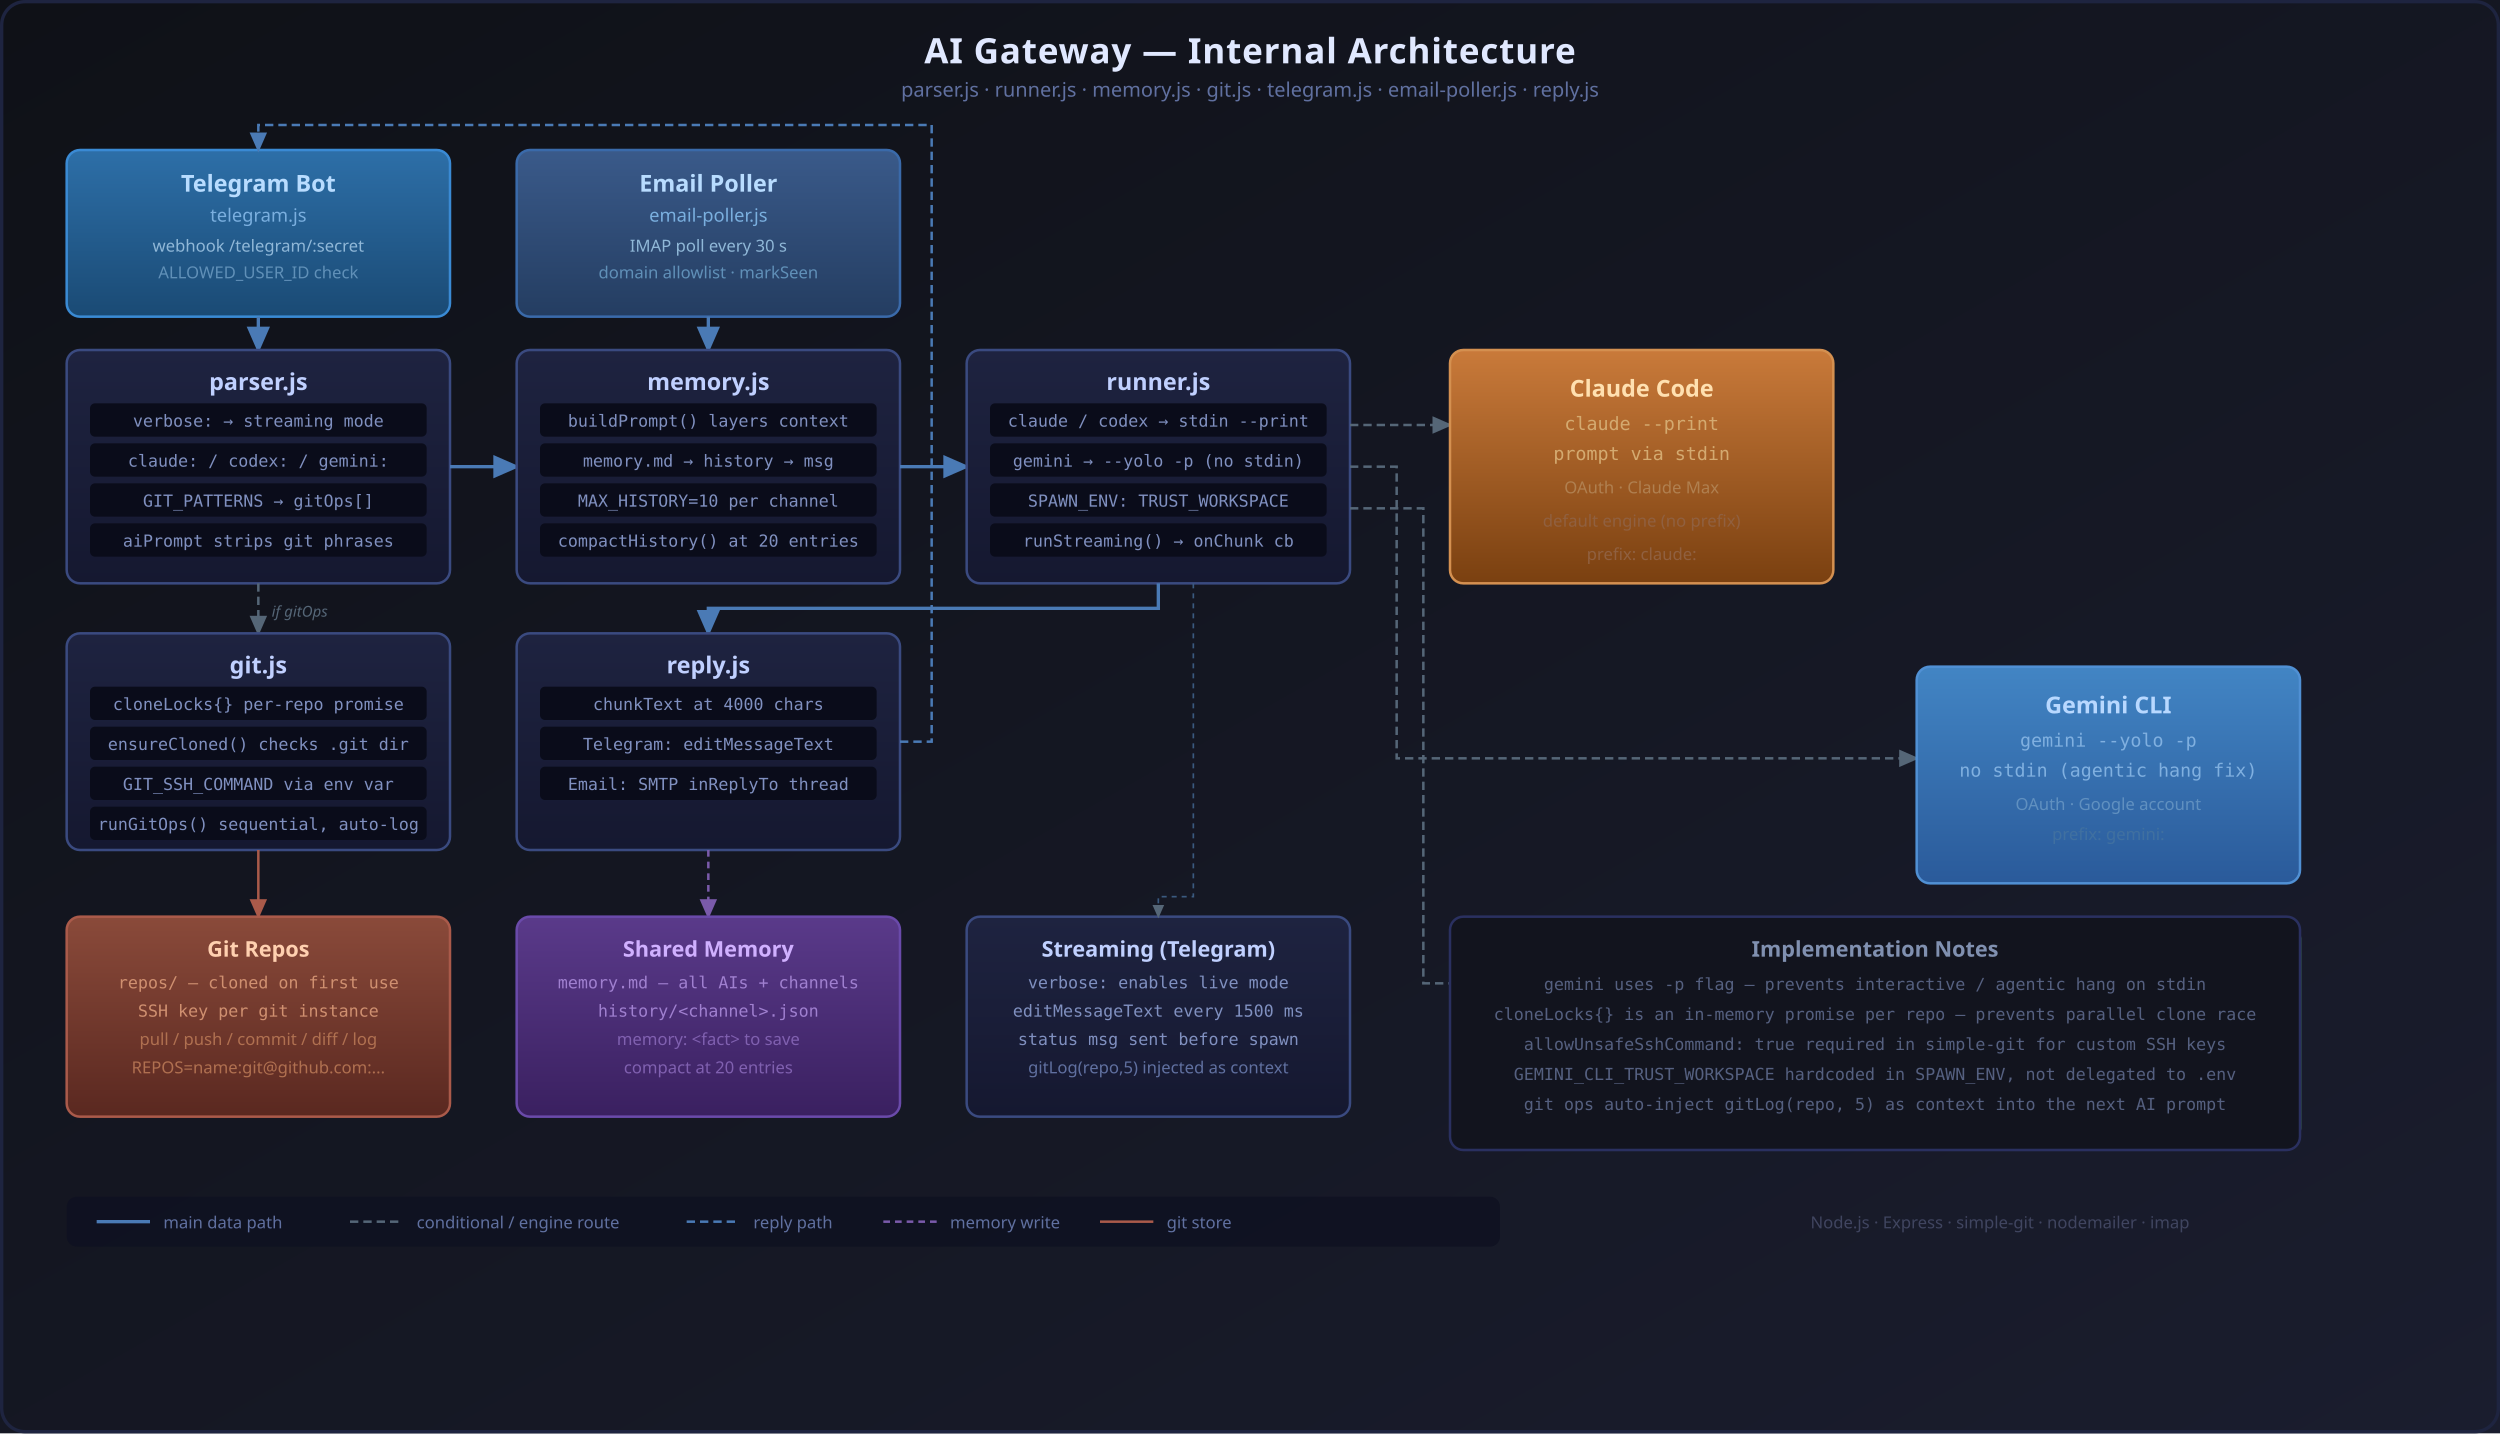
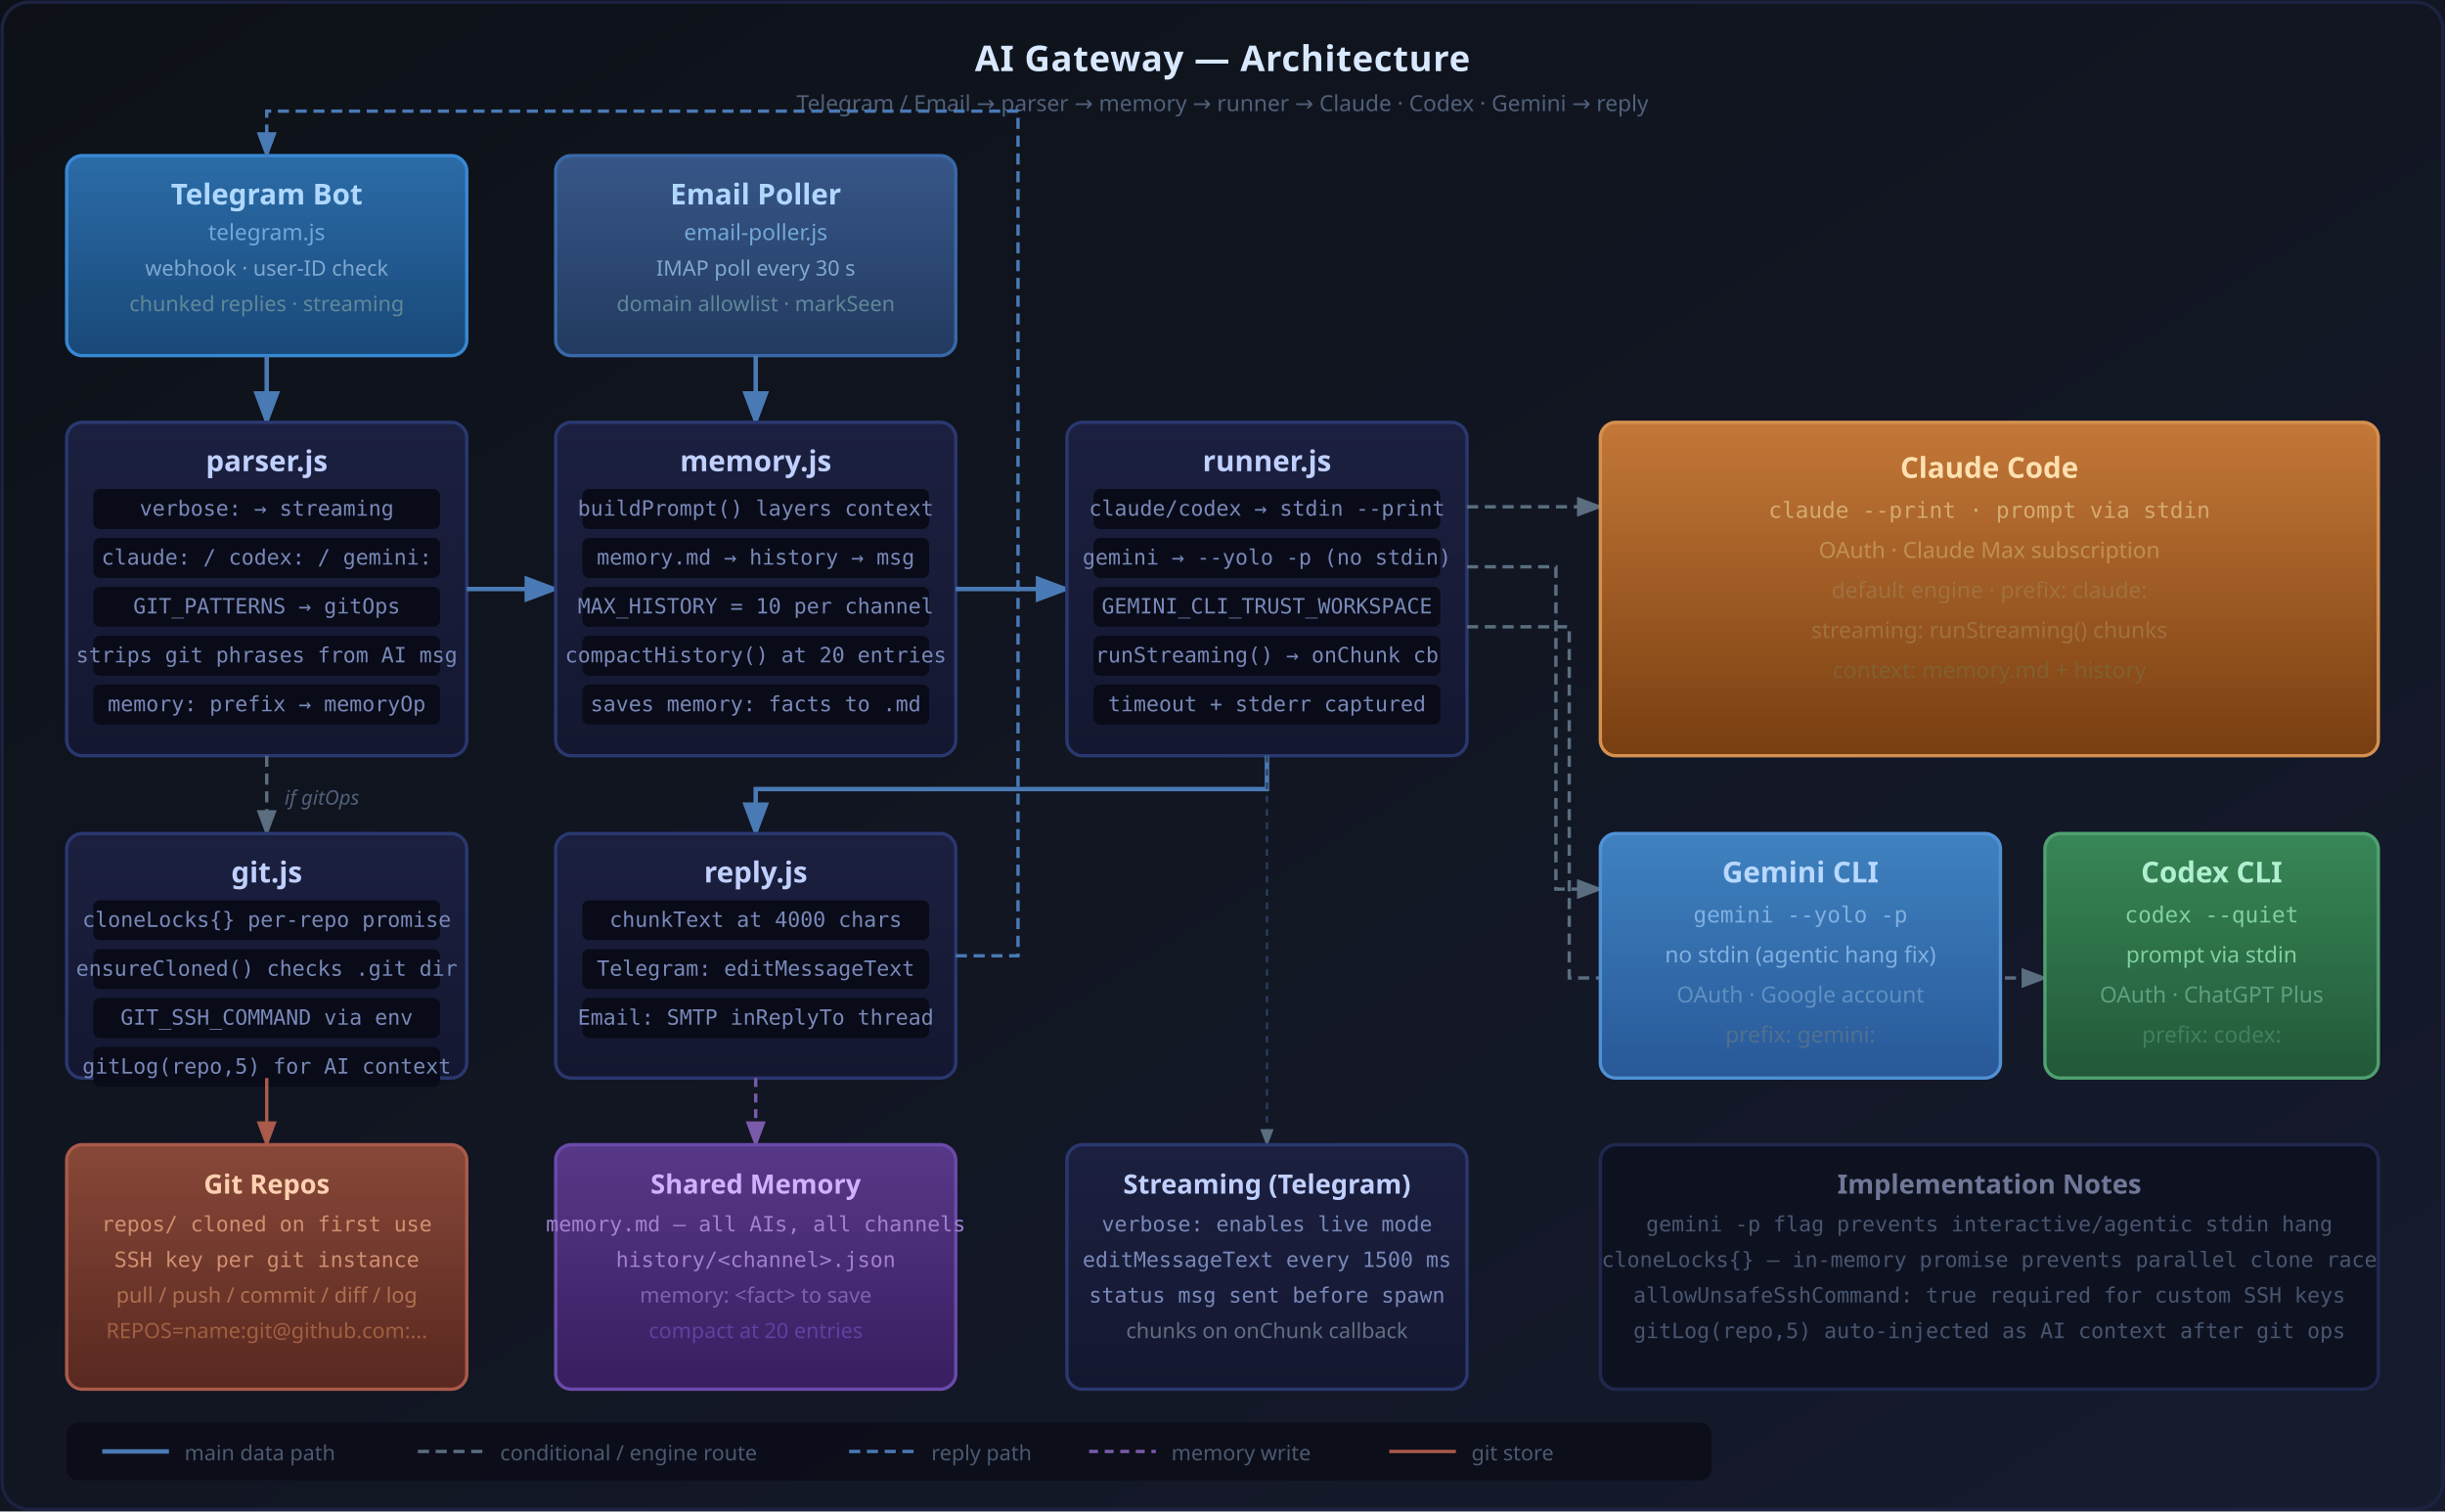
- <svg xmlns="http://www.w3.org/2000/svg" width="1500" height="860" viewBox="0 0 1500 860" font-family="'Segoe UI', system-ui, sans-serif">
+ <svg xmlns="http://www.w3.org/2000/svg" width="1100" height="680" viewBox="0 0 1100 680" font-family="'Segoe UI', system-ui, sans-serif">
  <defs>
    <linearGradient id="bgG" x1="0%" y1="0%" x2="100%" y2="100%">
-       <stop offset="0%" stop-color="#0f1117" />
-       <stop offset="100%" stop-color="#1a1d2e" />
+       <stop offset="0%" stop-color="#0d1117" />
+       <stop offset="100%" stop-color="#161b2e" />
    </linearGradient>
    <linearGradient id="teleG" x1="0%" y1="0%" x2="0%" y2="100%">
-       <stop offset="0%" stop-color="#2d6fa8" />
-       <stop offset="100%" stop-color="#1a4a74" />
+       <stop offset="0%" stop-color="#2b6ca8" />
+       <stop offset="100%" stop-color="#194878" />
    </linearGradient>
    <linearGradient id="emailG" x1="0%" y1="0%" x2="0%" y2="100%">
-       <stop offset="0%" stop-color="#3a5a8a" />
-       <stop offset="100%" stop-color="#243d61" />
+       <stop offset="0%" stop-color="#375688" />
+       <stop offset="100%" stop-color="#223a60" />
    </linearGradient>
    <linearGradient id="coreG" x1="0%" y1="0%" x2="0%" y2="100%">
-       <stop offset="0%" stop-color="#1e2340" />
-       <stop offset="100%" stop-color="#151830" />
+       <stop offset="0%" stop-color="#1c2040" />
+       <stop offset="100%" stop-color="#141730" />
    </linearGradient>
    <linearGradient id="claudeG" x1="0%" y1="0%" x2="0%" y2="100%">
-       <stop offset="0%" stop-color="#c97a3a" />
-       <stop offset="100%" stop-color="#7a4010" />
+       <stop offset="0%" stop-color="#c47838" />
+       <stop offset="100%" stop-color="#783e10" />
    </linearGradient>
    <linearGradient id="geminiG" x1="0%" y1="0%" x2="0%" y2="100%">
-       <stop offset="0%" stop-color="#4285c4" />
-       <stop offset="100%" stop-color="#2a5a9a" />
+       <stop offset="0%" stop-color="#3f82c0" />
+       <stop offset="100%" stop-color="#285898" />
    </linearGradient>
    <linearGradient id="codexG" x1="0%" y1="0%" x2="0%" y2="100%">
-       <stop offset="0%" stop-color="#3a8a5a" />
-       <stop offset="100%" stop-color="#245a38" />
+       <stop offset="0%" stop-color="#388758" />
+       <stop offset="100%" stop-color="#225838" />
    </linearGradient>
    <linearGradient id="memG" x1="0%" y1="0%" x2="0%" y2="100%">
-       <stop offset="0%" stop-color="#5a3a8a" />
-       <stop offset="100%" stop-color="#3a2060" />
+       <stop offset="0%" stop-color="#583888" />
+       <stop offset="100%" stop-color="#381e60" />
    </linearGradient>
    <linearGradient id="gitG" x1="0%" y1="0%" x2="0%" y2="100%">
-       <stop offset="0%" stop-color="#8a4a3a" />
-       <stop offset="100%" stop-color="#5a2820" />
+       <stop offset="0%" stop-color="#884838" />
+       <stop offset="100%" stop-color="#582820" />
    </linearGradient>
-     <marker id="ab" markerWidth="8" markerHeight="7" refX="7" refY="3.5" orient="auto">
-       <path d="M0,0 L0,7 L8,3.5 z" fill="#4a7ab5" />
+     <marker id="ab" markerWidth="8" markerHeight="6" refX="7" refY="3" orient="auto">
+       <path d="M0,0 L0,6 L8,3 z" fill="#4a7ab5" />
    </marker>
-     <marker id="ag" markerWidth="8" markerHeight="7" refX="7" refY="3.5" orient="auto">
-       <path d="M0,0 L0,7 L8,3.5 z" fill="#556677" />
+     <marker id="ag" markerWidth="8" markerHeight="6" refX="7" refY="3" orient="auto">
+       <path d="M0,0 L0,6 L8,3 z" fill="#5a6e80" />
    </marker>
-     <marker id="apur" markerWidth="8" markerHeight="7" refX="7" refY="3.5" orient="auto">
-       <path d="M0,0 L0,7 L8,3.5 z" fill="#7a5aaa" />
+     <marker id="apur" markerWidth="8" markerHeight="6" refX="7" refY="3" orient="auto">
+       <path d="M0,0 L0,6 L8,3 z" fill="#7a5aaa" />
    </marker>
-     <marker id="ared" markerWidth="8" markerHeight="7" refX="7" refY="3.5" orient="auto">
-       <path d="M0,0 L0,7 L8,3.5 z" fill="#aa5a4a" />
+     <marker id="ared" markerWidth="8" markerHeight="6" refX="7" refY="3" orient="auto">
+       <path d="M0,0 L0,6 L8,3 z" fill="#aa5a4a" />
    </marker>
  </defs>
-   <rect width="1500" height="860" fill="url(#bgG)" />
-   <rect x="1" y="1" width="1498" height="858" rx="14" fill="none" stroke="#1e2440" stroke-width="2" />
-   <text x="750" y="38" text-anchor="middle" font-size="21" font-weight="700" fill="#e0e8ff" letter-spacing="0.5">AI Gateway — Internal Architecture</text>
-   <text x="750" y="58" text-anchor="middle" font-size="12" fill="#6070a0">parser.js · runner.js · memory.js · git.js · telegram.js · email-poller.js · reply.js</text>
-   <rect x="40" y="90" width="230" height="100" rx="8" fill="url(#teleG)" stroke="#3a8ad4" stroke-width="1.5" />
-   <text x="155" y="115" text-anchor="middle" font-size="14" font-weight="700" fill="#b8dcff">Telegram Bot</text>
-   <text x="155" y="133" text-anchor="middle" font-size="11" fill="#7aafdf">telegram.js</text>
-   <text x="155" y="151" text-anchor="middle" font-size="10" fill="#90b8d8">webhook /telegram/:secret</text>
-   <text x="155" y="167" text-anchor="middle" font-size="10" fill="#6090b8">ALLOWED_USER_ID check</text>
-   <rect x="310" y="90" width="230" height="100" rx="8" fill="url(#emailG)" stroke="#3a6aaa" stroke-width="1.5" />
-   <text x="425" y="115" text-anchor="middle" font-size="14" font-weight="700" fill="#b8dcff">Email Poller</text>
-   <text x="425" y="133" text-anchor="middle" font-size="11" fill="#7aafdf">email-poller.js</text>
-   <text x="425" y="151" text-anchor="middle" font-size="10" fill="#90b8d8">IMAP poll every 30 s</text>
-   <text x="425" y="167" text-anchor="middle" font-size="10" fill="#6090b8">domain allowlist · markSeen</text>
-   <line x1="155" y1="190" x2="155" y2="210" stroke="#4a7ab5" stroke-width="2" marker-end="url(#ab)" />
-   <line x1="425" y1="190" x2="425" y2="210" stroke="#4a7ab5" stroke-width="2" marker-end="url(#ab)" />
-   <rect x="40" y="210" width="230" height="140" rx="8" fill="url(#coreG)" stroke="#3a4a80" stroke-width="1.5" />
-   <text x="155" y="234" text-anchor="middle" font-size="14" font-weight="700" fill="#c0d0ff">parser.js</text>
-   <rect x="54" y="242" width="202" height="20" rx="3" fill="#0a0c1a" />
-   <text x="155" y="256" text-anchor="middle" font-size="10" fill="#8090c0" font-family="monospace">verbose: → streaming mode</text>
-   <rect x="54" y="266" width="202" height="20" rx="3" fill="#0a0c1a" />
-   <text x="155" y="280" text-anchor="middle" font-size="10" fill="#8090c0" font-family="monospace">claude: / codex: / gemini:</text>
-   <rect x="54" y="290" width="202" height="20" rx="3" fill="#0a0c1a" />
-   <text x="155" y="304" text-anchor="middle" font-size="10" fill="#8090c0" font-family="monospace">GIT_PATTERNS → gitOps[]</text>
-   <rect x="54" y="314" width="202" height="20" rx="3" fill="#0a0c1a" />
-   <text x="155" y="328" text-anchor="middle" font-size="10" fill="#8090c0" font-family="monospace">aiPrompt strips git phrases</text>
-   <line x1="270" y1="280" x2="310" y2="280" stroke="#4a7ab5" stroke-width="2" marker-end="url(#ab)" />
-   <rect x="310" y="210" width="230" height="140" rx="8" fill="url(#coreG)" stroke="#3a4a80" stroke-width="1.5" />
-   <text x="425" y="234" text-anchor="middle" font-size="14" font-weight="700" fill="#c0d0ff">memory.js</text>
-   <rect x="324" y="242" width="202" height="20" rx="3" fill="#0a0c1a" />
-   <text x="425" y="256" text-anchor="middle" font-size="10" fill="#8090c0" font-family="monospace">buildPrompt() layers context</text>
-   <rect x="324" y="266" width="202" height="20" rx="3" fill="#0a0c1a" />
-   <text x="425" y="280" text-anchor="middle" font-size="10" fill="#8090c0" font-family="monospace">memory.md → history → msg</text>
-   <rect x="324" y="290" width="202" height="20" rx="3" fill="#0a0c1a" />
-   <text x="425" y="304" text-anchor="middle" font-size="10" fill="#8090c0" font-family="monospace">MAX_HISTORY=10 per channel</text>
-   <rect x="324" y="314" width="202" height="20" rx="3" fill="#0a0c1a" />
-   <text x="425" y="328" text-anchor="middle" font-size="10" fill="#8090c0" font-family="monospace">compactHistory() at 20 entries</text>
-   <line x1="540" y1="280" x2="580" y2="280" stroke="#4a7ab5" stroke-width="2" marker-end="url(#ab)" />
-   <rect x="580" y="210" width="230" height="140" rx="8" fill="url(#coreG)" stroke="#3a4a80" stroke-width="1.5" />
-   <text x="695" y="234" text-anchor="middle" font-size="14" font-weight="700" fill="#c0d0ff">runner.js</text>
-   <rect x="594" y="242" width="202" height="20" rx="3" fill="#0a0c1a" />
-   <text x="695" y="256" text-anchor="middle" font-size="10" fill="#8090c0" font-family="monospace">claude / codex → stdin --print</text>
-   <rect x="594" y="266" width="202" height="20" rx="3" fill="#0a0c1a" />
-   <text x="695" y="280" text-anchor="middle" font-size="10" fill="#8090c0" font-family="monospace">gemini → --yolo -p (no stdin)</text>
-   <rect x="594" y="290" width="202" height="20" rx="3" fill="#0a0c1a" />
-   <text x="695" y="304" text-anchor="middle" font-size="10" fill="#8090c0" font-family="monospace">SPAWN_ENV: TRUST_WORKSPACE</text>
-   <rect x="594" y="314" width="202" height="20" rx="3" fill="#0a0c1a" />
-   <text x="695" y="328" text-anchor="middle" font-size="10" fill="#8090c0" font-family="monospace">runStreaming() → onChunk cb</text>
-   <line x1="810" y1="255" x2="870" y2="255" stroke="#556677" stroke-width="1.5" stroke-dasharray="5,3" marker-end="url(#ag)" />
-   <polyline points="810,280 838,280 838,455 1150,455" fill="none" stroke="#556677" stroke-width="1.5" stroke-dasharray="5,3" marker-end="url(#ag)" />
-   <polyline points="810,305 854,305 854,590 1150,590" fill="none" stroke="#556677" stroke-width="1.5" stroke-dasharray="5,3" marker-end="url(#ag)" />
-   <polyline points="695,350 695,365 425,365 425,380" fill="none" stroke="#4a7ab5" stroke-width="2" marker-end="url(#ab)" />
-   <rect x="870" y="210" width="230" height="140" rx="8" fill="url(#claudeG)" stroke="#d49050" stroke-width="1.5" />
-   <text x="985" y="238" text-anchor="middle" font-size="14" font-weight="700" fill="#ffe0b0">Claude Code</text>
-   <text x="985" y="258" text-anchor="middle" font-size="11" fill="#d4aa70" font-family="monospace">claude --print</text>
-   <text x="985" y="276" text-anchor="middle" font-size="11" fill="#d4aa70" font-family="monospace">prompt via stdin</text>
-   <text x="985" y="296" text-anchor="middle" font-size="10" fill="#b08050">OAuth · Claude Max</text>
-   <text x="985" y="316" text-anchor="middle" font-size="10" fill="#906040">default engine (no prefix)</text>
-   <text x="985" y="336" text-anchor="middle" font-size="10" fill="#906040">prefix: claude:</text>
-   <line x1="155" y1="350" x2="155" y2="380" stroke="#556677" stroke-width="1.5" stroke-dasharray="5,3" marker-end="url(#ag)" />
-   <text x="163" y="370" font-size="9" fill="#556677" font-style="italic">if gitOps</text>
-   <rect x="40" y="380" width="230" height="130" rx="8" fill="url(#coreG)" stroke="#3a4a80" stroke-width="1.5" />
-   <text x="155" y="404" text-anchor="middle" font-size="14" font-weight="700" fill="#c0d0ff">git.js</text>
-   <rect x="54" y="412" width="202" height="20" rx="3" fill="#0a0c1a" />
-   <text x="155" y="426" text-anchor="middle" font-size="10" fill="#8090c0" font-family="monospace">cloneLocks{} per-repo promise</text>
-   <rect x="54" y="436" width="202" height="20" rx="3" fill="#0a0c1a" />
-   <text x="155" y="450" text-anchor="middle" font-size="10" fill="#8090c0" font-family="monospace">ensureCloned() checks .git dir</text>
-   <rect x="54" y="460" width="202" height="20" rx="3" fill="#0a0c1a" />
-   <text x="155" y="474" text-anchor="middle" font-size="10" fill="#8090c0" font-family="monospace">GIT_SSH_COMMAND via env var</text>
-   <rect x="54" y="484" width="202" height="20" rx="3" fill="#0a0c1a" />
-   <text x="155" y="498" text-anchor="middle" font-size="10" fill="#8090c0" font-family="monospace">runGitOps() sequential, auto-log</text>
-   <rect x="310" y="380" width="230" height="130" rx="8" fill="url(#coreG)" stroke="#3a4a80" stroke-width="1.5" />
-   <text x="425" y="404" text-anchor="middle" font-size="14" font-weight="700" fill="#c0d0ff">reply.js</text>
-   <rect x="324" y="412" width="202" height="20" rx="3" fill="#0a0c1a" />
-   <text x="425" y="426" text-anchor="middle" font-size="10" fill="#8090c0" font-family="monospace">chunkText at 4000 chars</text>
-   <rect x="324" y="436" width="202" height="20" rx="3" fill="#0a0c1a" />
-   <text x="425" y="450" text-anchor="middle" font-size="10" fill="#8090c0" font-family="monospace">Telegram: editMessageText</text>
-   <rect x="324" y="460" width="202" height="20" rx="3" fill="#0a0c1a" />
-   <text x="425" y="474" text-anchor="middle" font-size="10" fill="#8090c0" font-family="monospace">Email: SMTP inReplyTo thread</text>
-   <rect x="1150" y="400" width="230" height="130" rx="8" fill="url(#geminiG)" stroke="#5090d4" stroke-width="1.5" />
-   <text x="1265" y="428" text-anchor="middle" font-size="14" font-weight="700" fill="#b8d8ff">Gemini CLI</text>
-   <text x="1265" y="448" text-anchor="middle" font-size="11" fill="#80b0e0" font-family="monospace">gemini --yolo -p</text>
-   <text x="1265" y="466" text-anchor="middle" font-size="11" fill="#80b0e0" font-family="monospace">no stdin (agentic hang fix)</text>
-   <text x="1265" y="486" text-anchor="middle" font-size="10" fill="#6090c0">OAuth · Google account</text>
-   <text x="1265" y="504" text-anchor="middle" font-size="10" fill="#4070a0">prefix: gemini:</text>
-   <line x1="155" y1="510" x2="155" y2="550" stroke="#aa5a4a" stroke-width="1.5" marker-end="url(#ared)" />
-   <line x1="425" y1="510" x2="425" y2="550" stroke="#7a5aaa" stroke-width="1.5" stroke-dasharray="4,3" marker-end="url(#apur)" />
-   <polyline points="540,445 559,445 559,75 155,75 155,90" fill="none" stroke="#4a7ab5" stroke-width="1.5" stroke-dasharray="5,3" marker-end="url(#ab)" />
-   <rect x="1150" y="555" width="230" height="130" rx="8" fill="url(#codexG)" stroke="#50a070" stroke-width="1.5" />
-   <text x="1265" y="583" text-anchor="middle" font-size="14" font-weight="700" fill="#b0f0d0">Codex CLI</text>
-   <text x="1265" y="603" text-anchor="middle" font-size="11" fill="#80d0a0" font-family="monospace">codex --quiet</text>
-   <text x="1265" y="621" text-anchor="middle" font-size="11" fill="#80d0a0" font-family="monospace">prompt via stdin</text>
-   <text x="1265" y="641" text-anchor="middle" font-size="10" fill="#60a080">OAuth · ChatGPT Plus</text>
-   <text x="1265" y="659" text-anchor="middle" font-size="10" fill="#408060">prefix: codex:</text>
-   <rect x="40" y="550" width="230" height="120" rx="8" fill="url(#gitG)" stroke="#aa5a4a" stroke-width="1.5" />
-   <text x="155" y="574" text-anchor="middle" font-size="13" font-weight="700" fill="#ffd0b0">Git Repos</text>
-   <text x="155" y="593" text-anchor="middle" font-size="10" fill="#d09070" font-family="monospace">repos/ — cloned on first use</text>
-   <text x="155" y="610" text-anchor="middle" font-size="10" fill="#d09070" font-family="monospace">SSH key per git instance</text>
-   <text x="155" y="627" text-anchor="middle" font-size="10" fill="#b07050">pull / push / commit / diff / log</text>
-   <text x="155" y="644" text-anchor="middle" font-size="10" fill="#b07050">REPOS=name:git@github.com:...</text>
-   <rect x="310" y="550" width="230" height="120" rx="8" fill="url(#memG)" stroke="#6a4aaa" stroke-width="1.5" />
-   <text x="425" y="574" text-anchor="middle" font-size="13" font-weight="700" fill="#d0b0ff">Shared Memory</text>
-   <text x="425" y="593" text-anchor="middle" font-size="10" fill="#a080d0" font-family="monospace">memory.md — all AIs + channels</text>
-   <text x="425" y="610" text-anchor="middle" font-size="10" fill="#a080d0" font-family="monospace">history/&lt;channel&gt;.json</text>
-   <text x="425" y="627" text-anchor="middle" font-size="10" fill="#8060b0">memory: &lt;fact&gt; to save</text>
-   <text x="425" y="644" text-anchor="middle" font-size="10" fill="#8060b0">compact at 20 entries</text>
-   <rect x="580" y="550" width="230" height="120" rx="8" fill="url(#coreG)" stroke="#3a4a80" stroke-width="1.5" />
-   <text x="695" y="574" text-anchor="middle" font-size="13" font-weight="700" fill="#c0d0ff">Streaming (Telegram)</text>
-   <text x="695" y="593" text-anchor="middle" font-size="10" fill="#8090c0" font-family="monospace">verbose: enables live mode</text>
-   <text x="695" y="610" text-anchor="middle" font-size="10" fill="#8090c0" font-family="monospace">editMessageText every 1500 ms</text>
-   <text x="695" y="627" text-anchor="middle" font-size="10" fill="#8090c0" font-family="monospace">status msg sent before spawn</text>
-   <text x="695" y="644" text-anchor="middle" font-size="10" fill="#6070a0">gitLog(repo,5) injected as context</text>
-   <polyline points="716,350 716,538 695,538 695,550" fill="none" stroke="#3a5a80" stroke-width="1" stroke-dasharray="3,3" marker-end="url(#ag)" />
-   <rect x="870" y="550" width="510" height="140" rx="8" fill="#12141e" stroke="#2a3060" stroke-width="1.5" />
-   <text x="1125" y="574" text-anchor="middle" font-size="13" font-weight="700" fill="#8090b0">Implementation Notes</text>
-   <text x="1125" y="594" text-anchor="middle" font-size="10" fill="#556080" font-family="monospace">gemini uses -p flag — prevents interactive / agentic hang on stdin</text>
-   <text x="1125" y="612" text-anchor="middle" font-size="10" fill="#556080" font-family="monospace">cloneLocks{} is an in-memory promise per repo — prevents parallel clone race</text>
-   <text x="1125" y="630" text-anchor="middle" font-size="10" fill="#556080" font-family="monospace">allowUnsafeSshCommand: true required in simple-git for custom SSH keys</text>
-   <text x="1125" y="648" text-anchor="middle" font-size="10" fill="#556080" font-family="monospace">GEMINI_CLI_TRUST_WORKSPACE hardcoded in SPAWN_ENV, not delegated to .env</text>
-   <text x="1125" y="666" text-anchor="middle" font-size="10" fill="#556080" font-family="monospace">git ops auto-inject gitLog(repo, 5) as context into the next AI prompt</text>
-   <rect x="40" y="718" width="860" height="30" rx="6" fill="#0e1020" opacity="0.8" />
-   <line x1="58" y1="733" x2="90" y2="733" stroke="#4a7ab5" stroke-width="2" />
-   <text x="98" y="737" font-size="10" fill="#6070a0">main data path</text>
-   <line x1="210" y1="733" x2="242" y2="733" stroke="#556677" stroke-width="1.5" stroke-dasharray="5,3" />
-   <text x="250" y="737" font-size="10" fill="#6070a0">conditional / engine route</text>
-   <line x1="412" y1="733" x2="444" y2="733" stroke="#4a7ab5" stroke-width="1.5" stroke-dasharray="5,3" />
-   <text x="452" y="737" font-size="10" fill="#6070a0">reply path</text>
-   <line x1="530" y1="733" x2="562" y2="733" stroke="#7a5aaa" stroke-width="1.5" stroke-dasharray="4,3" />
-   <text x="570" y="737" font-size="10" fill="#6070a0">memory write</text>
-   <line x1="660" y1="733" x2="692" y2="733" stroke="#aa5a4a" stroke-width="1.5" />
-   <text x="700" y="737" font-size="10" fill="#6070a0">git store</text>
-   <text x="1200" y="737" text-anchor="middle" font-size="10" fill="#404560">Node.js · Express · simple-git · nodemailer · imap</text>
+   <rect width="1100" height="680" fill="url(#bgG)" />
+   <rect x="1" y="1" width="1098" height="678" rx="12" fill="none" stroke="#1c2240" stroke-width="1.5" />
+   <text x="550" y="32" text-anchor="middle" font-size="16" font-weight="700" fill="#d8e8ff" letter-spacing="0.3">AI Gateway — Architecture</text>
+   <text x="550" y="50" text-anchor="middle" font-size="10" fill="#50607a">Telegram / Email → parser → memory → runner → Claude · Codex · Gemini → reply</text>
+   <rect x="30" y="70" width="180" height="90" rx="7" fill="url(#teleG)" stroke="#3888d4" stroke-width="1.5" />
+   <text x="120" y="92" text-anchor="middle" font-size="13" font-weight="700" fill="#b0d8ff">Telegram Bot</text>
+   <text x="120" y="108" text-anchor="middle" font-size="10" fill="#70a8d8">telegram.js</text>
+   <text x="120" y="124" text-anchor="middle" font-size="9.5" fill="#80a8d0">webhook · user-ID check</text>
+   <text x="120" y="140" text-anchor="middle" font-size="9.5" fill="#608898">chunked replies · streaming</text>
+   <rect x="250" y="70" width="180" height="90" rx="7" fill="url(#emailG)" stroke="#3868a8" stroke-width="1.5" />
+   <text x="340" y="92" text-anchor="middle" font-size="13" font-weight="700" fill="#b0d8ff">Email Poller</text>
+   <text x="340" y="108" text-anchor="middle" font-size="10" fill="#70a8d8">email-poller.js</text>
+   <text x="340" y="124" text-anchor="middle" font-size="9.5" fill="#80a8d0">IMAP poll every 30 s</text>
+   <text x="340" y="140" text-anchor="middle" font-size="9.5" fill="#608898">domain allowlist · markSeen</text>
+   <line x1="120" y1="160" x2="120" y2="190" stroke="#4a7ab5" stroke-width="2" marker-end="url(#ab)" />
+   <line x1="340" y1="160" x2="340" y2="190" stroke="#4a7ab5" stroke-width="2" marker-end="url(#ab)" />
+   <rect x="30" y="190" width="180" height="150" rx="7" fill="url(#coreG)" stroke="#2a3870" stroke-width="1.5" />
+   <text x="120" y="212" text-anchor="middle" font-size="13" font-weight="700" fill="#c0d0ff">parser.js</text>
+   <rect x="42" y="220" width="156" height="18" rx="3" fill="#090b18" />
+   <text x="120" y="232" text-anchor="middle" font-size="9.5" fill="#7888b8" font-family="monospace">verbose: → streaming</text>
+   <rect x="42" y="242" width="156" height="18" rx="3" fill="#090b18" />
+   <text x="120" y="254" text-anchor="middle" font-size="9.5" fill="#7888b8" font-family="monospace">claude: / codex: / gemini:</text>
+   <rect x="42" y="264" width="156" height="18" rx="3" fill="#090b18" />
+   <text x="120" y="276" text-anchor="middle" font-size="9.5" fill="#7888b8" font-family="monospace">GIT_PATTERNS → gitOps</text>
+   <rect x="42" y="286" width="156" height="18" rx="3" fill="#090b18" />
+   <text x="120" y="298" text-anchor="middle" font-size="9.5" fill="#7888b8" font-family="monospace">strips git phrases from AI msg</text>
+   <rect x="42" y="308" width="156" height="18" rx="3" fill="#090b18" />
+   <text x="120" y="320" text-anchor="middle" font-size="9.5" fill="#7888b8" font-family="monospace">memory: prefix → memoryOp</text>
+   <line x1="210" y1="265" x2="250" y2="265" stroke="#4a7ab5" stroke-width="2" marker-end="url(#ab)" />
+   <rect x="250" y="190" width="180" height="150" rx="7" fill="url(#coreG)" stroke="#2a3870" stroke-width="1.5" />
+   <text x="340" y="212" text-anchor="middle" font-size="13" font-weight="700" fill="#c0d0ff">memory.js</text>
+   <rect x="262" y="220" width="156" height="18" rx="3" fill="#090b18" />
+   <text x="340" y="232" text-anchor="middle" font-size="9.5" fill="#7888b8" font-family="monospace">buildPrompt() layers context</text>
+   <rect x="262" y="242" width="156" height="18" rx="3" fill="#090b18" />
+   <text x="340" y="254" text-anchor="middle" font-size="9.5" fill="#7888b8" font-family="monospace">memory.md → history → msg</text>
+   <rect x="262" y="264" width="156" height="18" rx="3" fill="#090b18" />
+   <text x="340" y="276" text-anchor="middle" font-size="9.5" fill="#7888b8" font-family="monospace">MAX_HISTORY = 10 per channel</text>
+   <rect x="262" y="286" width="156" height="18" rx="3" fill="#090b18" />
+   <text x="340" y="298" text-anchor="middle" font-size="9.5" fill="#7888b8" font-family="monospace">compactHistory() at 20 entries</text>
+   <rect x="262" y="308" width="156" height="18" rx="3" fill="#090b18" />
+   <text x="340" y="320" text-anchor="middle" font-size="9.5" fill="#7888b8" font-family="monospace">saves memory: facts to .md</text>
+   <line x1="430" y1="265" x2="480" y2="265" stroke="#4a7ab5" stroke-width="2" marker-end="url(#ab)" />
+   <rect x="480" y="190" width="180" height="150" rx="7" fill="url(#coreG)" stroke="#2a3870" stroke-width="1.5" />
+   <text x="570" y="212" text-anchor="middle" font-size="13" font-weight="700" fill="#c0d0ff">runner.js</text>
+   <rect x="492" y="220" width="156" height="18" rx="3" fill="#090b18" />
+   <text x="570" y="232" text-anchor="middle" font-size="9.5" fill="#7888b8" font-family="monospace">claude/codex → stdin --print</text>
+   <rect x="492" y="242" width="156" height="18" rx="3" fill="#090b18" />
+   <text x="570" y="254" text-anchor="middle" font-size="9.5" fill="#7888b8" font-family="monospace">gemini → --yolo -p (no stdin)</text>
+   <rect x="492" y="264" width="156" height="18" rx="3" fill="#090b18" />
+   <text x="570" y="276" text-anchor="middle" font-size="9.5" fill="#7888b8" font-family="monospace">GEMINI_CLI_TRUST_WORKSPACE</text>
+   <rect x="492" y="286" width="156" height="18" rx="3" fill="#090b18" />
+   <text x="570" y="298" text-anchor="middle" font-size="9.5" fill="#7888b8" font-family="monospace">runStreaming() → onChunk cb</text>
+   <rect x="492" y="308" width="156" height="18" rx="3" fill="#090b18" />
+   <text x="570" y="320" text-anchor="middle" font-size="9.5" fill="#7888b8" font-family="monospace">timeout + stderr captured</text>
+   <line x1="660" y1="228" x2="720" y2="228" stroke="#5a6e80" stroke-width="1.5" stroke-dasharray="5,3" marker-end="url(#ag)" />
+   <polyline points="660,255 700,255 700,400 720,400" fill="none" stroke="#5a6e80" stroke-width="1.5" stroke-dasharray="5,3" marker-end="url(#ag)" />
+   <polyline points="660,282 706,282 706,440 920,440" fill="none" stroke="#5a6e80" stroke-width="1.5" stroke-dasharray="5,3" marker-end="url(#ag)" />
+   <polyline points="570,340 570,355 340,355 340,375" fill="none" stroke="#4a7ab5" stroke-width="2" marker-end="url(#ab)" />
+   <rect x="720" y="190" width="350" height="150" rx="7" fill="url(#claudeG)" stroke="#d49050" stroke-width="1.5" />
+   <text x="895" y="215" text-anchor="middle" font-size="13" font-weight="700" fill="#ffe0b0">Claude Code</text>
+   <text x="895" y="233" text-anchor="middle" font-size="10" fill="#d4aa70" font-family="monospace">claude --print · prompt via stdin</text>
+   <text x="895" y="251" text-anchor="middle" font-size="10" fill="#c09050">OAuth · Claude Max subscription</text>
+   <text x="895" y="269" text-anchor="middle" font-size="10" fill="#a07040">default engine · prefix: claude:</text>
+   <text x="895" y="287" text-anchor="middle" font-size="10" fill="#a07040">streaming: runStreaming() chunks</text>
+   <text x="895" y="305" text-anchor="middle" font-size="10" fill="#806030">context: memory.md + history</text>
+   <line x1="120" y1="340" x2="120" y2="375" stroke="#5a6e80" stroke-width="1.5" stroke-dasharray="5,3" marker-end="url(#ag)" />
+   <text x="128" y="362" font-size="9" fill="#50607a" font-style="italic">if gitOps</text>
+   <rect x="30" y="375" width="180" height="110" rx="7" fill="url(#coreG)" stroke="#2a3870" stroke-width="1.5" />
+   <text x="120" y="397" text-anchor="middle" font-size="13" font-weight="700" fill="#c0d0ff">git.js</text>
+   <rect x="42" y="405" width="156" height="18" rx="3" fill="#090b18" />
+   <text x="120" y="417" text-anchor="middle" font-size="9.5" fill="#7888b8" font-family="monospace">cloneLocks{} per-repo promise</text>
+   <rect x="42" y="427" width="156" height="18" rx="3" fill="#090b18" />
+   <text x="120" y="439" text-anchor="middle" font-size="9.5" fill="#7888b8" font-family="monospace">ensureCloned() checks .git dir</text>
+   <rect x="42" y="449" width="156" height="18" rx="3" fill="#090b18" />
+   <text x="120" y="461" text-anchor="middle" font-size="9.5" fill="#7888b8" font-family="monospace">GIT_SSH_COMMAND via env</text>
+   <rect x="42" y="471" width="156" height="18" rx="3" fill="#090b18" />
+   <text x="120" y="483" text-anchor="middle" font-size="9.5" fill="#7888b8" font-family="monospace">gitLog(repo,5) for AI context</text>
+   <rect x="250" y="375" width="180" height="110" rx="7" fill="url(#coreG)" stroke="#2a3870" stroke-width="1.5" />
+   <text x="340" y="397" text-anchor="middle" font-size="13" font-weight="700" fill="#c0d0ff">reply.js</text>
+   <rect x="262" y="405" width="156" height="18" rx="3" fill="#090b18" />
+   <text x="340" y="417" text-anchor="middle" font-size="9.5" fill="#7888b8" font-family="monospace">chunkText at 4000 chars</text>
+   <rect x="262" y="427" width="156" height="18" rx="3" fill="#090b18" />
+   <text x="340" y="439" text-anchor="middle" font-size="9.5" fill="#7888b8" font-family="monospace">Telegram: editMessageText</text>
+   <rect x="262" y="449" width="156" height="18" rx="3" fill="#090b18" />
+   <text x="340" y="461" text-anchor="middle" font-size="9.5" fill="#7888b8" font-family="monospace">Email: SMTP inReplyTo thread</text>
+   <rect x="720" y="375" width="180" height="110" rx="7" fill="url(#geminiG)" stroke="#5090d4" stroke-width="1.5" />
+   <text x="810" y="397" text-anchor="middle" font-size="13" font-weight="700" fill="#b8d8ff">Gemini CLI</text>
+   <text x="810" y="415" text-anchor="middle" font-size="10" fill="#80b0e0" font-family="monospace">gemini --yolo -p</text>
+   <text x="810" y="433" text-anchor="middle" font-size="10" fill="#80b0e0">no stdin (agentic hang fix)</text>
+   <text x="810" y="451" text-anchor="middle" font-size="10" fill="#6090c0">OAuth · Google account</text>
+   <text x="810" y="469" text-anchor="middle" font-size="10" fill="#507090">prefix: gemini:</text>
+   <rect x="920" y="375" width="150" height="110" rx="7" fill="url(#codexG)" stroke="#50a070" stroke-width="1.5" />
+   <text x="995" y="397" text-anchor="middle" font-size="13" font-weight="700" fill="#b0f0d0">Codex CLI</text>
+   <text x="995" y="415" text-anchor="middle" font-size="10" fill="#80d0a0" font-family="monospace">codex --quiet</text>
+   <text x="995" y="433" text-anchor="middle" font-size="10" fill="#80d0a0">prompt via stdin</text>
+   <text x="995" y="451" text-anchor="middle" font-size="10" fill="#60a080">OAuth · ChatGPT Plus</text>
+   <text x="995" y="469" text-anchor="middle" font-size="10" fill="#408060">prefix: codex:</text>
+   <polyline points="430,430 458,430 458,50 120,50 120,70" fill="none" stroke="#4a7ab5" stroke-width="1.5" stroke-dasharray="5,3" marker-end="url(#ab)" />
+   <line x1="120" y1="485" x2="120" y2="515" stroke="#aa5a4a" stroke-width="1.5" marker-end="url(#ared)" />
+   <line x1="340" y1="485" x2="340" y2="515" stroke="#7a5aaa" stroke-width="1.5" stroke-dasharray="4,3" marker-end="url(#apur)" />
+   <line x1="570" y1="340" x2="570" y2="515" stroke="#2a4060" stroke-width="1" stroke-dasharray="3,3" marker-end="url(#ag)" />
+   <rect x="30" y="515" width="180" height="110" rx="7" fill="url(#gitG)" stroke="#aa5a4a" stroke-width="1.5" />
+   <text x="120" y="537" text-anchor="middle" font-size="12" font-weight="700" fill="#ffd0b0">Git Repos</text>
+   <text x="120" y="554" text-anchor="middle" font-size="9.5" fill="#d09070" font-family="monospace">repos/ cloned on first use</text>
+   <text x="120" y="570" text-anchor="middle" font-size="9.5" fill="#d09070" font-family="monospace">SSH key per git instance</text>
+   <text x="120" y="586" text-anchor="middle" font-size="9.5" fill="#b07050">pull / push / commit / diff / log</text>
+   <text x="120" y="602" text-anchor="middle" font-size="9.5" fill="#a06040">REPOS=name:git@github.com:...</text>
+   <rect x="250" y="515" width="180" height="110" rx="7" fill="url(#memG)" stroke="#6a4aaa" stroke-width="1.5" />
+   <text x="340" y="537" text-anchor="middle" font-size="12" font-weight="700" fill="#d0b0ff">Shared Memory</text>
+   <text x="340" y="554" text-anchor="middle" font-size="9.5" fill="#a080d0" font-family="monospace">memory.md — all AIs, all channels</text>
+   <text x="340" y="570" text-anchor="middle" font-size="9.5" fill="#a080d0" font-family="monospace">history/&lt;channel&gt;.json</text>
+   <text x="340" y="586" text-anchor="middle" font-size="9.5" fill="#8060b0">memory: &lt;fact&gt; to save</text>
+   <text x="340" y="602" text-anchor="middle" font-size="9.5" fill="#6040a0">compact at 20 entries</text>
+   <rect x="480" y="515" width="180" height="110" rx="7" fill="url(#coreG)" stroke="#2a3870" stroke-width="1.5" />
+   <text x="570" y="537" text-anchor="middle" font-size="12" font-weight="700" fill="#c0d0ff">Streaming (Telegram)</text>
+   <text x="570" y="554" text-anchor="middle" font-size="9.5" fill="#7888b8" font-family="monospace">verbose: enables live mode</text>
+   <text x="570" y="570" text-anchor="middle" font-size="9.5" fill="#7888b8" font-family="monospace">editMessageText every 1500 ms</text>
+   <text x="570" y="586" text-anchor="middle" font-size="9.5" fill="#7888b8" font-family="monospace">status msg sent before spawn</text>
+   <text x="570" y="602" text-anchor="middle" font-size="9.5" fill="#607080">chunks on onChunk callback</text>
+   <rect x="720" y="515" width="350" height="110" rx="7" fill="#0e1220" stroke="#202850" stroke-width="1.5" />
+   <text x="895" y="537" text-anchor="middle" font-size="12" font-weight="700" fill="#707898">Implementation Notes</text>
+   <text x="895" y="554" text-anchor="middle" font-size="9.5" fill="#485570" font-family="monospace">gemini -p flag prevents interactive/agentic stdin hang</text>
+   <text x="895" y="570" text-anchor="middle" font-size="9.5" fill="#485570" font-family="monospace">cloneLocks{} — in-memory promise prevents parallel clone race</text>
+   <text x="895" y="586" text-anchor="middle" font-size="9.5" fill="#485570" font-family="monospace">allowUnsafeSshCommand: true required for custom SSH keys</text>
+   <text x="895" y="602" text-anchor="middle" font-size="9.5" fill="#485570" font-family="monospace">gitLog(repo,5) auto-injected as AI context after git ops</text>
+   <rect x="30" y="640" width="740" height="26" rx="5" fill="#0a0c18" opacity="0.85" />
+   <line x1="46" y1="653" x2="76" y2="653" stroke="#4a7ab5" stroke-width="2" />
+   <text x="83" y="657" font-size="9.5" fill="#4a5a70">main data path</text>
+   <line x1="188" y1="653" x2="218" y2="653" stroke="#5a6e80" stroke-width="1.5" stroke-dasharray="5,3" />
+   <text x="225" y="657" font-size="9.5" fill="#4a5a70">conditional / engine route</text>
+   <line x1="382" y1="653" x2="412" y2="653" stroke="#4a7ab5" stroke-width="1.5" stroke-dasharray="5,3" />
+   <text x="419" y="657" font-size="9.5" fill="#4a5a70">reply path</text>
+   <line x1="490" y1="653" x2="520" y2="653" stroke="#7a5aaa" stroke-width="1.5" stroke-dasharray="4,3" />
+   <text x="527" y="657" font-size="9.5" fill="#4a5a70">memory write</text>
+   <line x1="625" y1="653" x2="655" y2="653" stroke="#aa5a4a" stroke-width="1.5" />
+   <text x="662" y="657" font-size="9.5" fill="#4a5a70">git store</text>
</svg>
